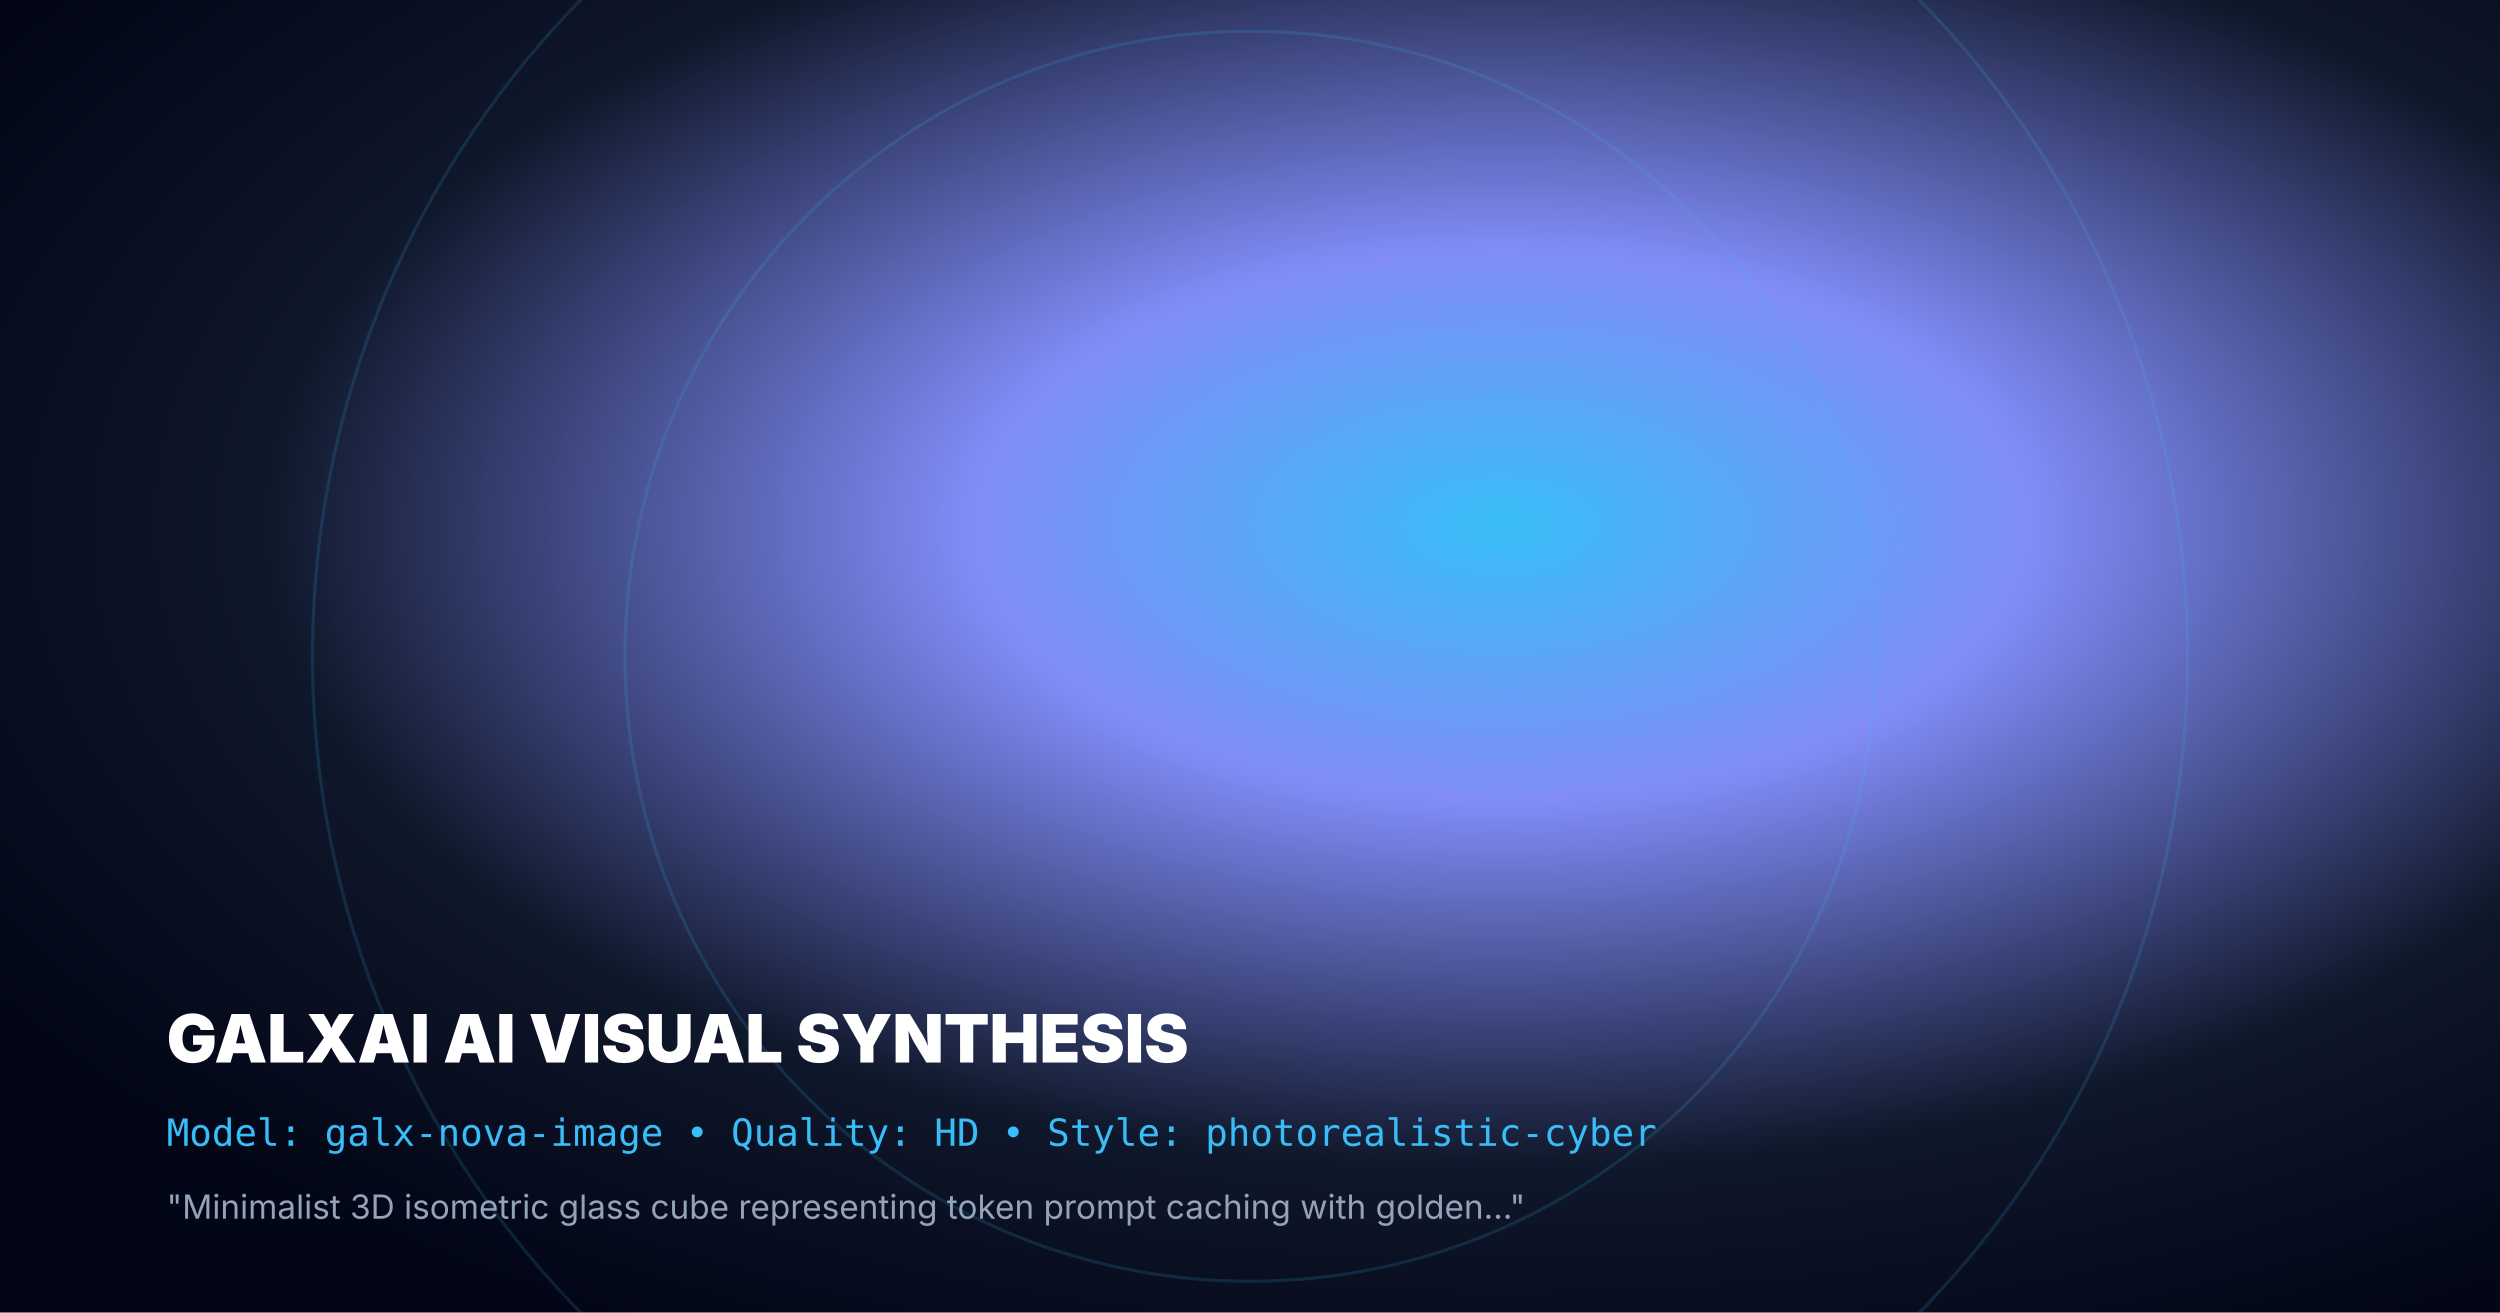
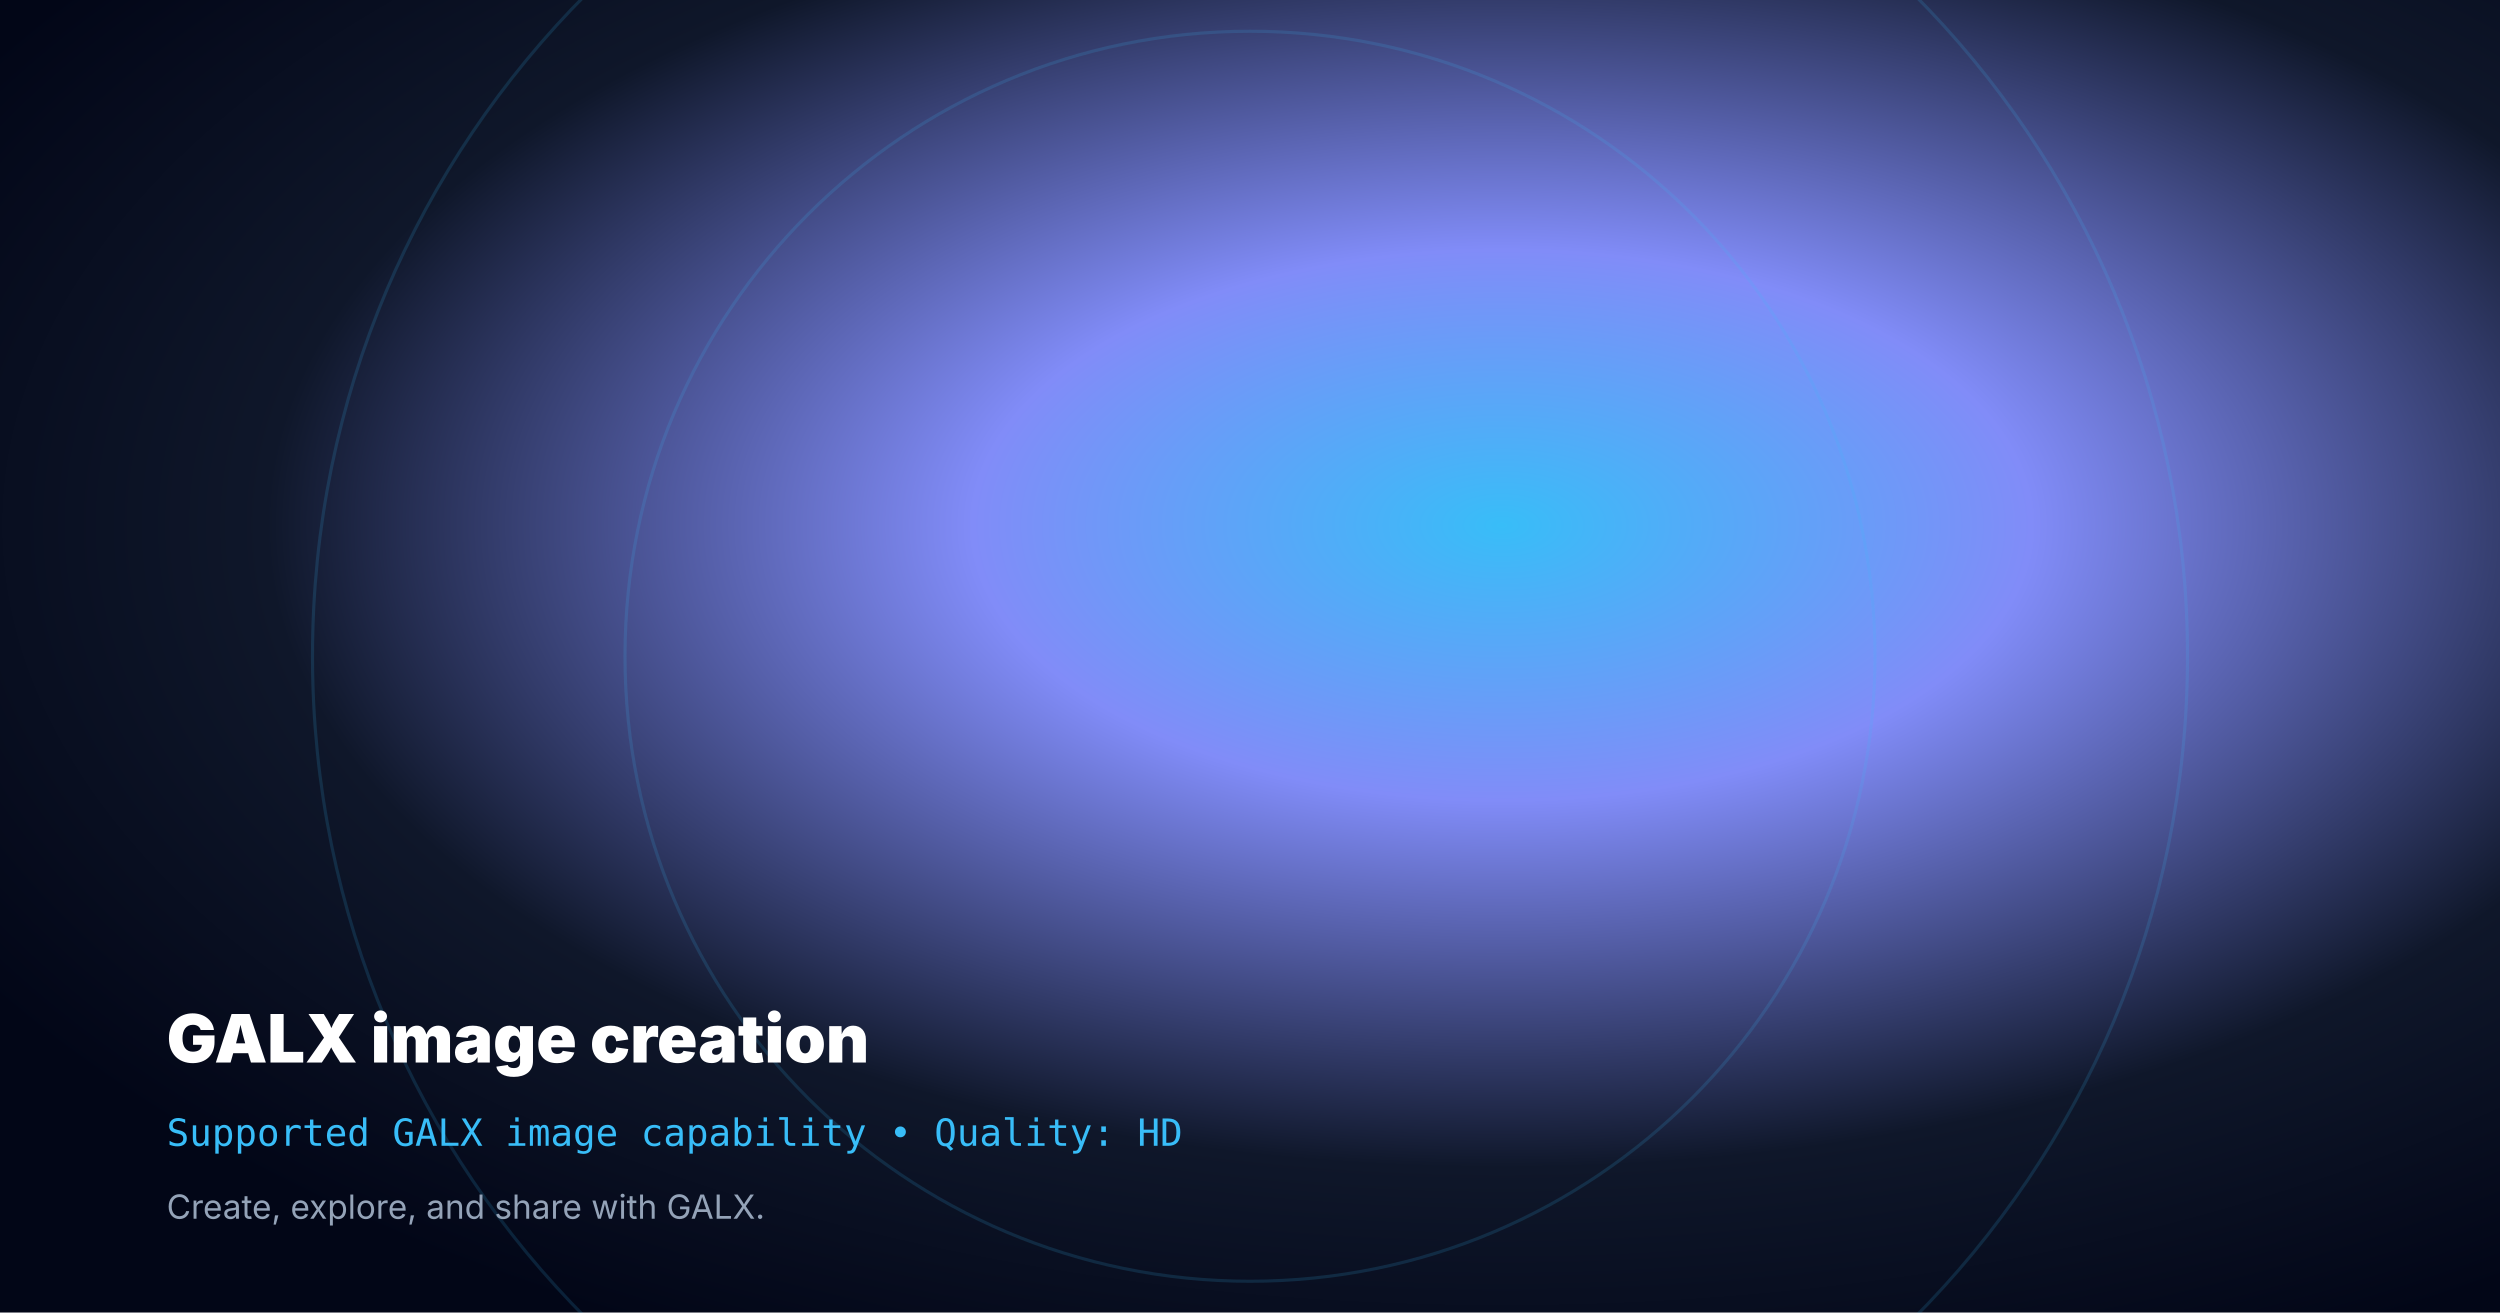
<svg xmlns="http://www.w3.org/2000/svg" viewBox="0 0 1200 630" width="1200" height="630">
  <defs>
    <radialGradient id="ai-glow-ai_img_1787787780200_e4a3adcd" cx="60%" cy="40%" r="70%">
      <stop offset="0%" stop-color="#38bdf8" />
      <stop offset="30%" stop-color="#818cf8" />
      <stop offset="70%" stop-color="#0f172a" />
      <stop offset="100%" stop-color="#020617" />
    </radialGradient>
    <filter id="ai-blur-ai_img_1787787780200_e4a3adcd">
      <feGaussianBlur stdDeviation="30" />
    </filter>
  </defs>
  <rect width="1200" height="630" fill="url(#ai-glow-ai_img_1787787780200_e4a3adcd)" />
  <g opacity="0.15" stroke="#38bdf8" stroke-width="1.5">
    <circle cx="600" cy="315" r="300" fill="none" />
    <circle cx="600" cy="315" r="450" fill="none" />
  </g>
-   <text x="80" y="510" font-family="-apple-system,BlinkMacSystemFont,sans-serif" font-size="32" font-weight="900" fill="#ffffff">GALXAI AI VISUAL SYNTHESIS</text>
-   <text x="80" y="550" font-family="monospace" font-size="18" fill="#38bdf8">Model: galx-nova-image • Quality: HD • Style: photorealistic-cyber</text>
-   <text x="80" y="585" font-family="-apple-system,BlinkMacSystemFont,sans-serif" font-size="16" fill="#94a3b8">"Minimalist 3D isometric glass cube representing token prompt caching with golden..."</text>
+   <text x="80" y="510" font-family="-apple-system,BlinkMacSystemFont,sans-serif" font-size="32" font-weight="900" fill="#ffffff">GALX image creation</text>
+   <text x="80" y="550" font-family="monospace" font-size="18" fill="#38bdf8">Supported GALX image capability • Quality: HD</text>
+   <text x="80" y="585" font-family="-apple-system,BlinkMacSystemFont,sans-serif" font-size="16" fill="#94a3b8">Create, explore, and share with GALX.</text>
</svg>
